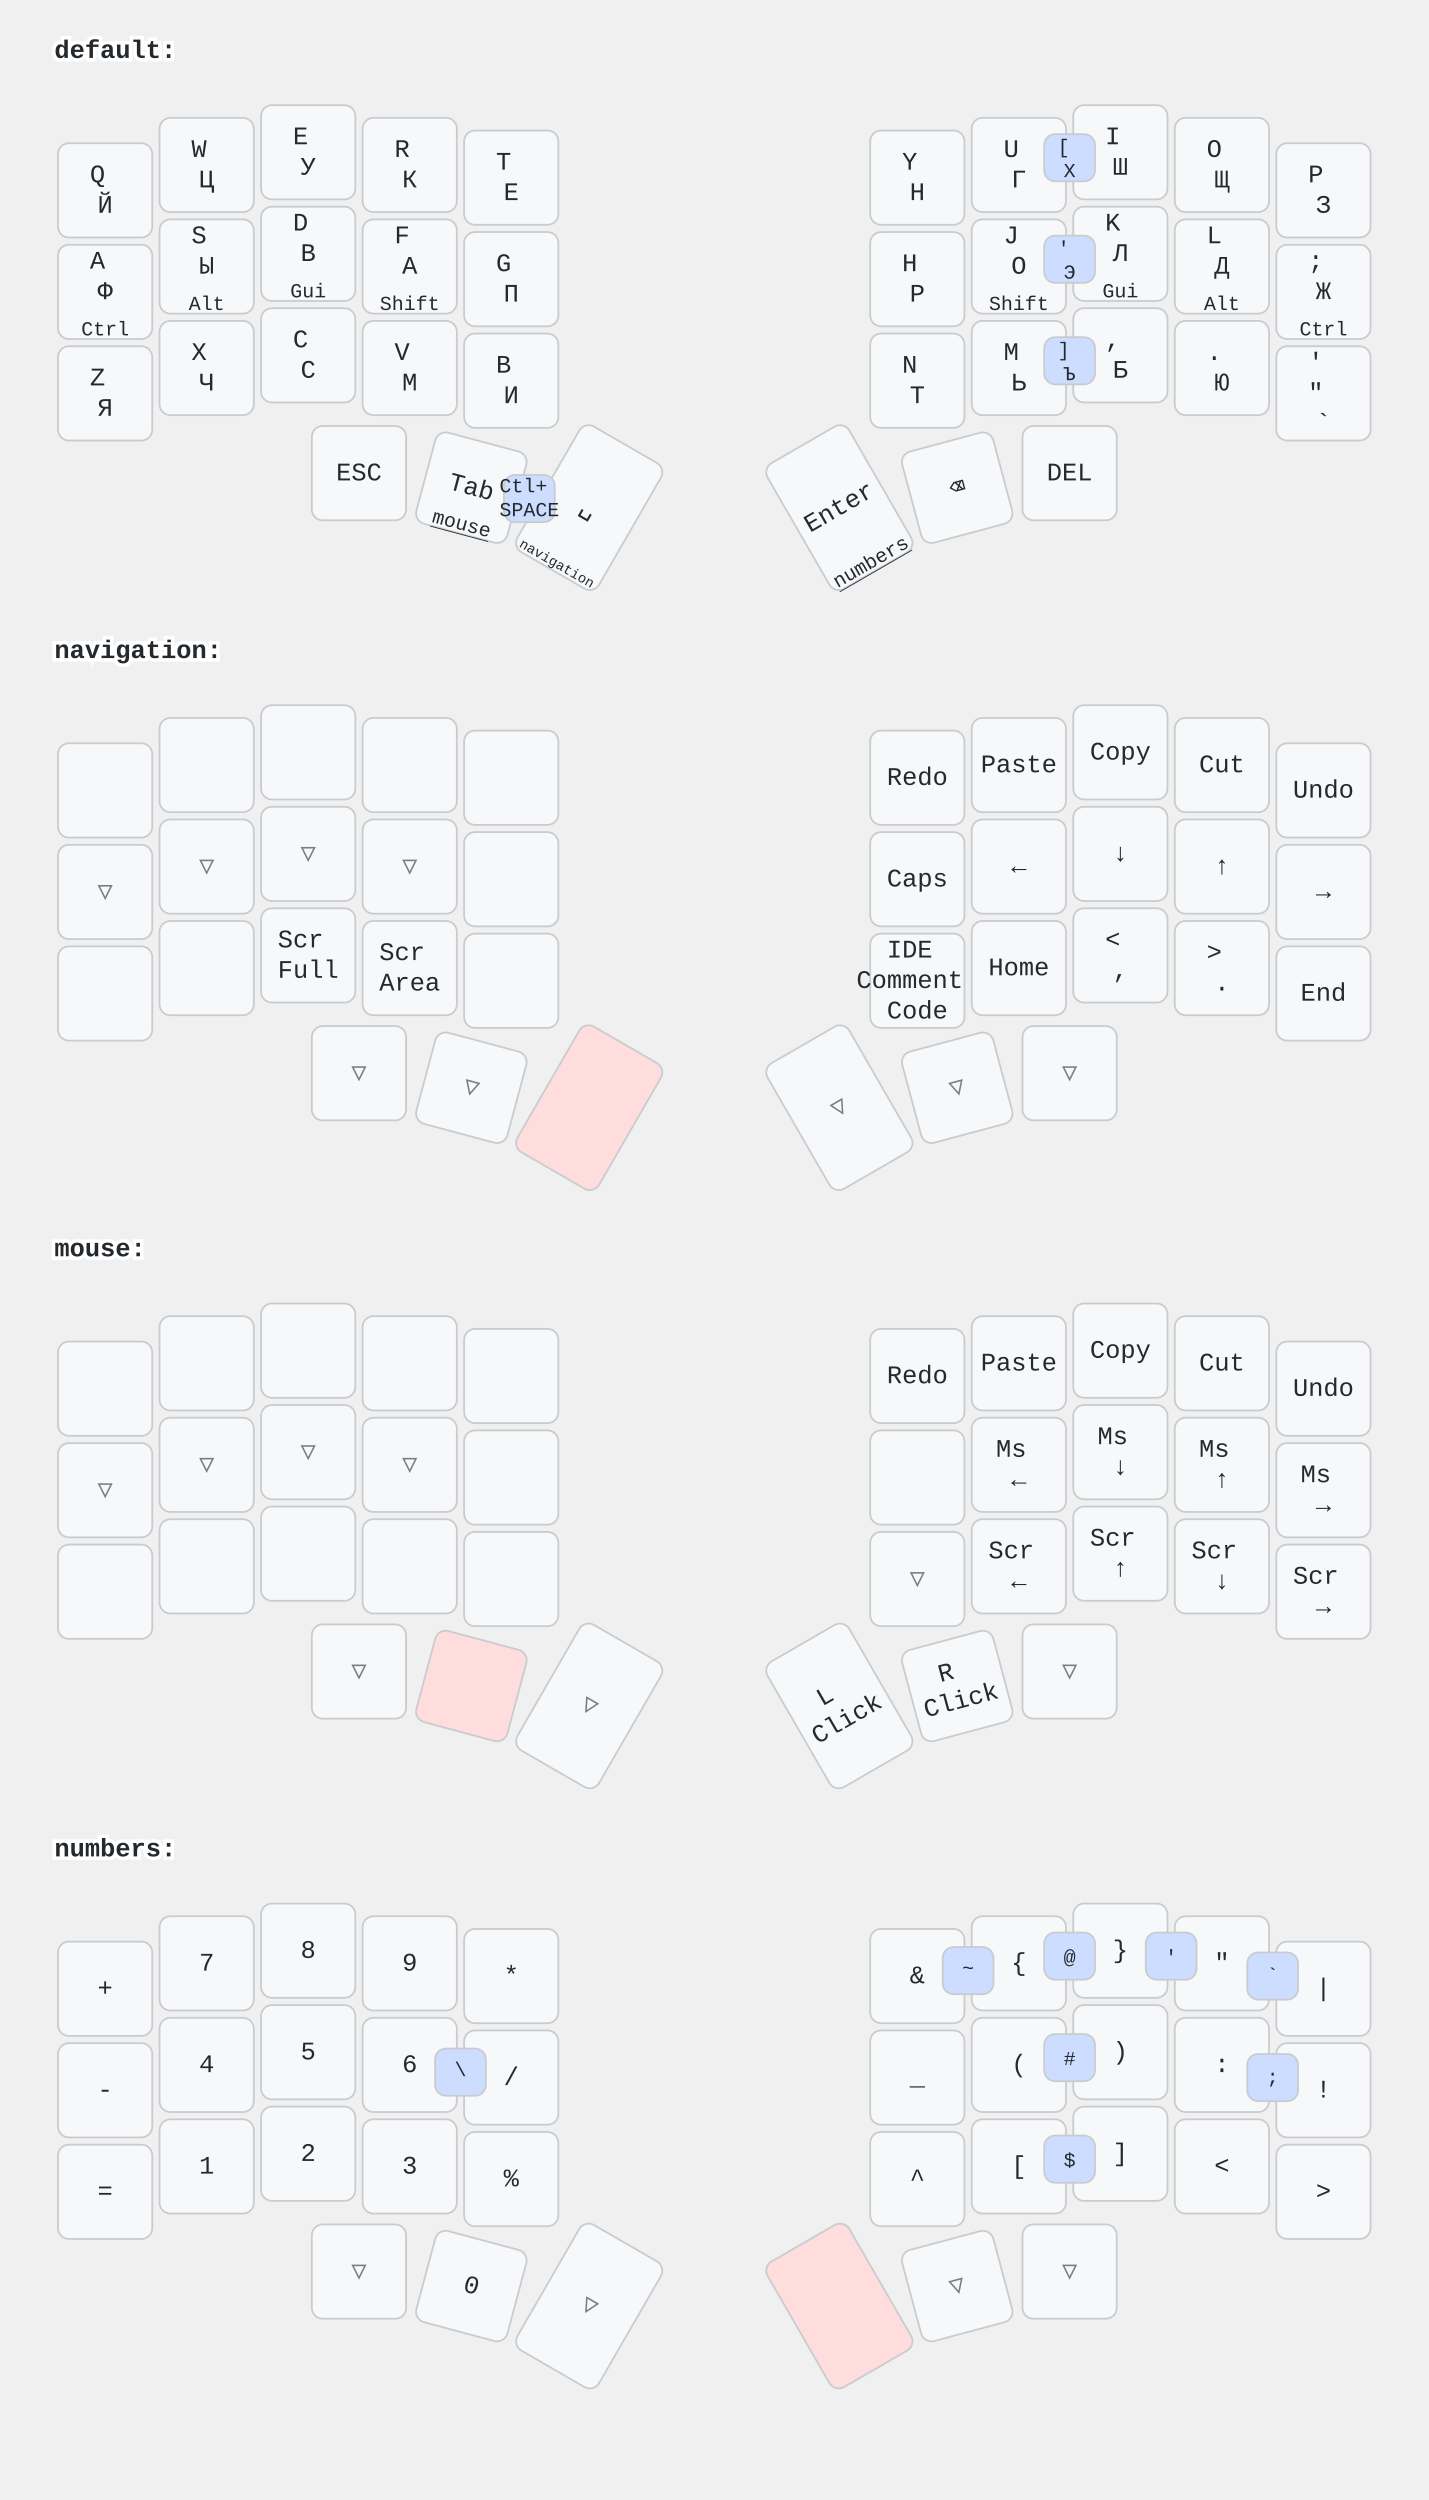
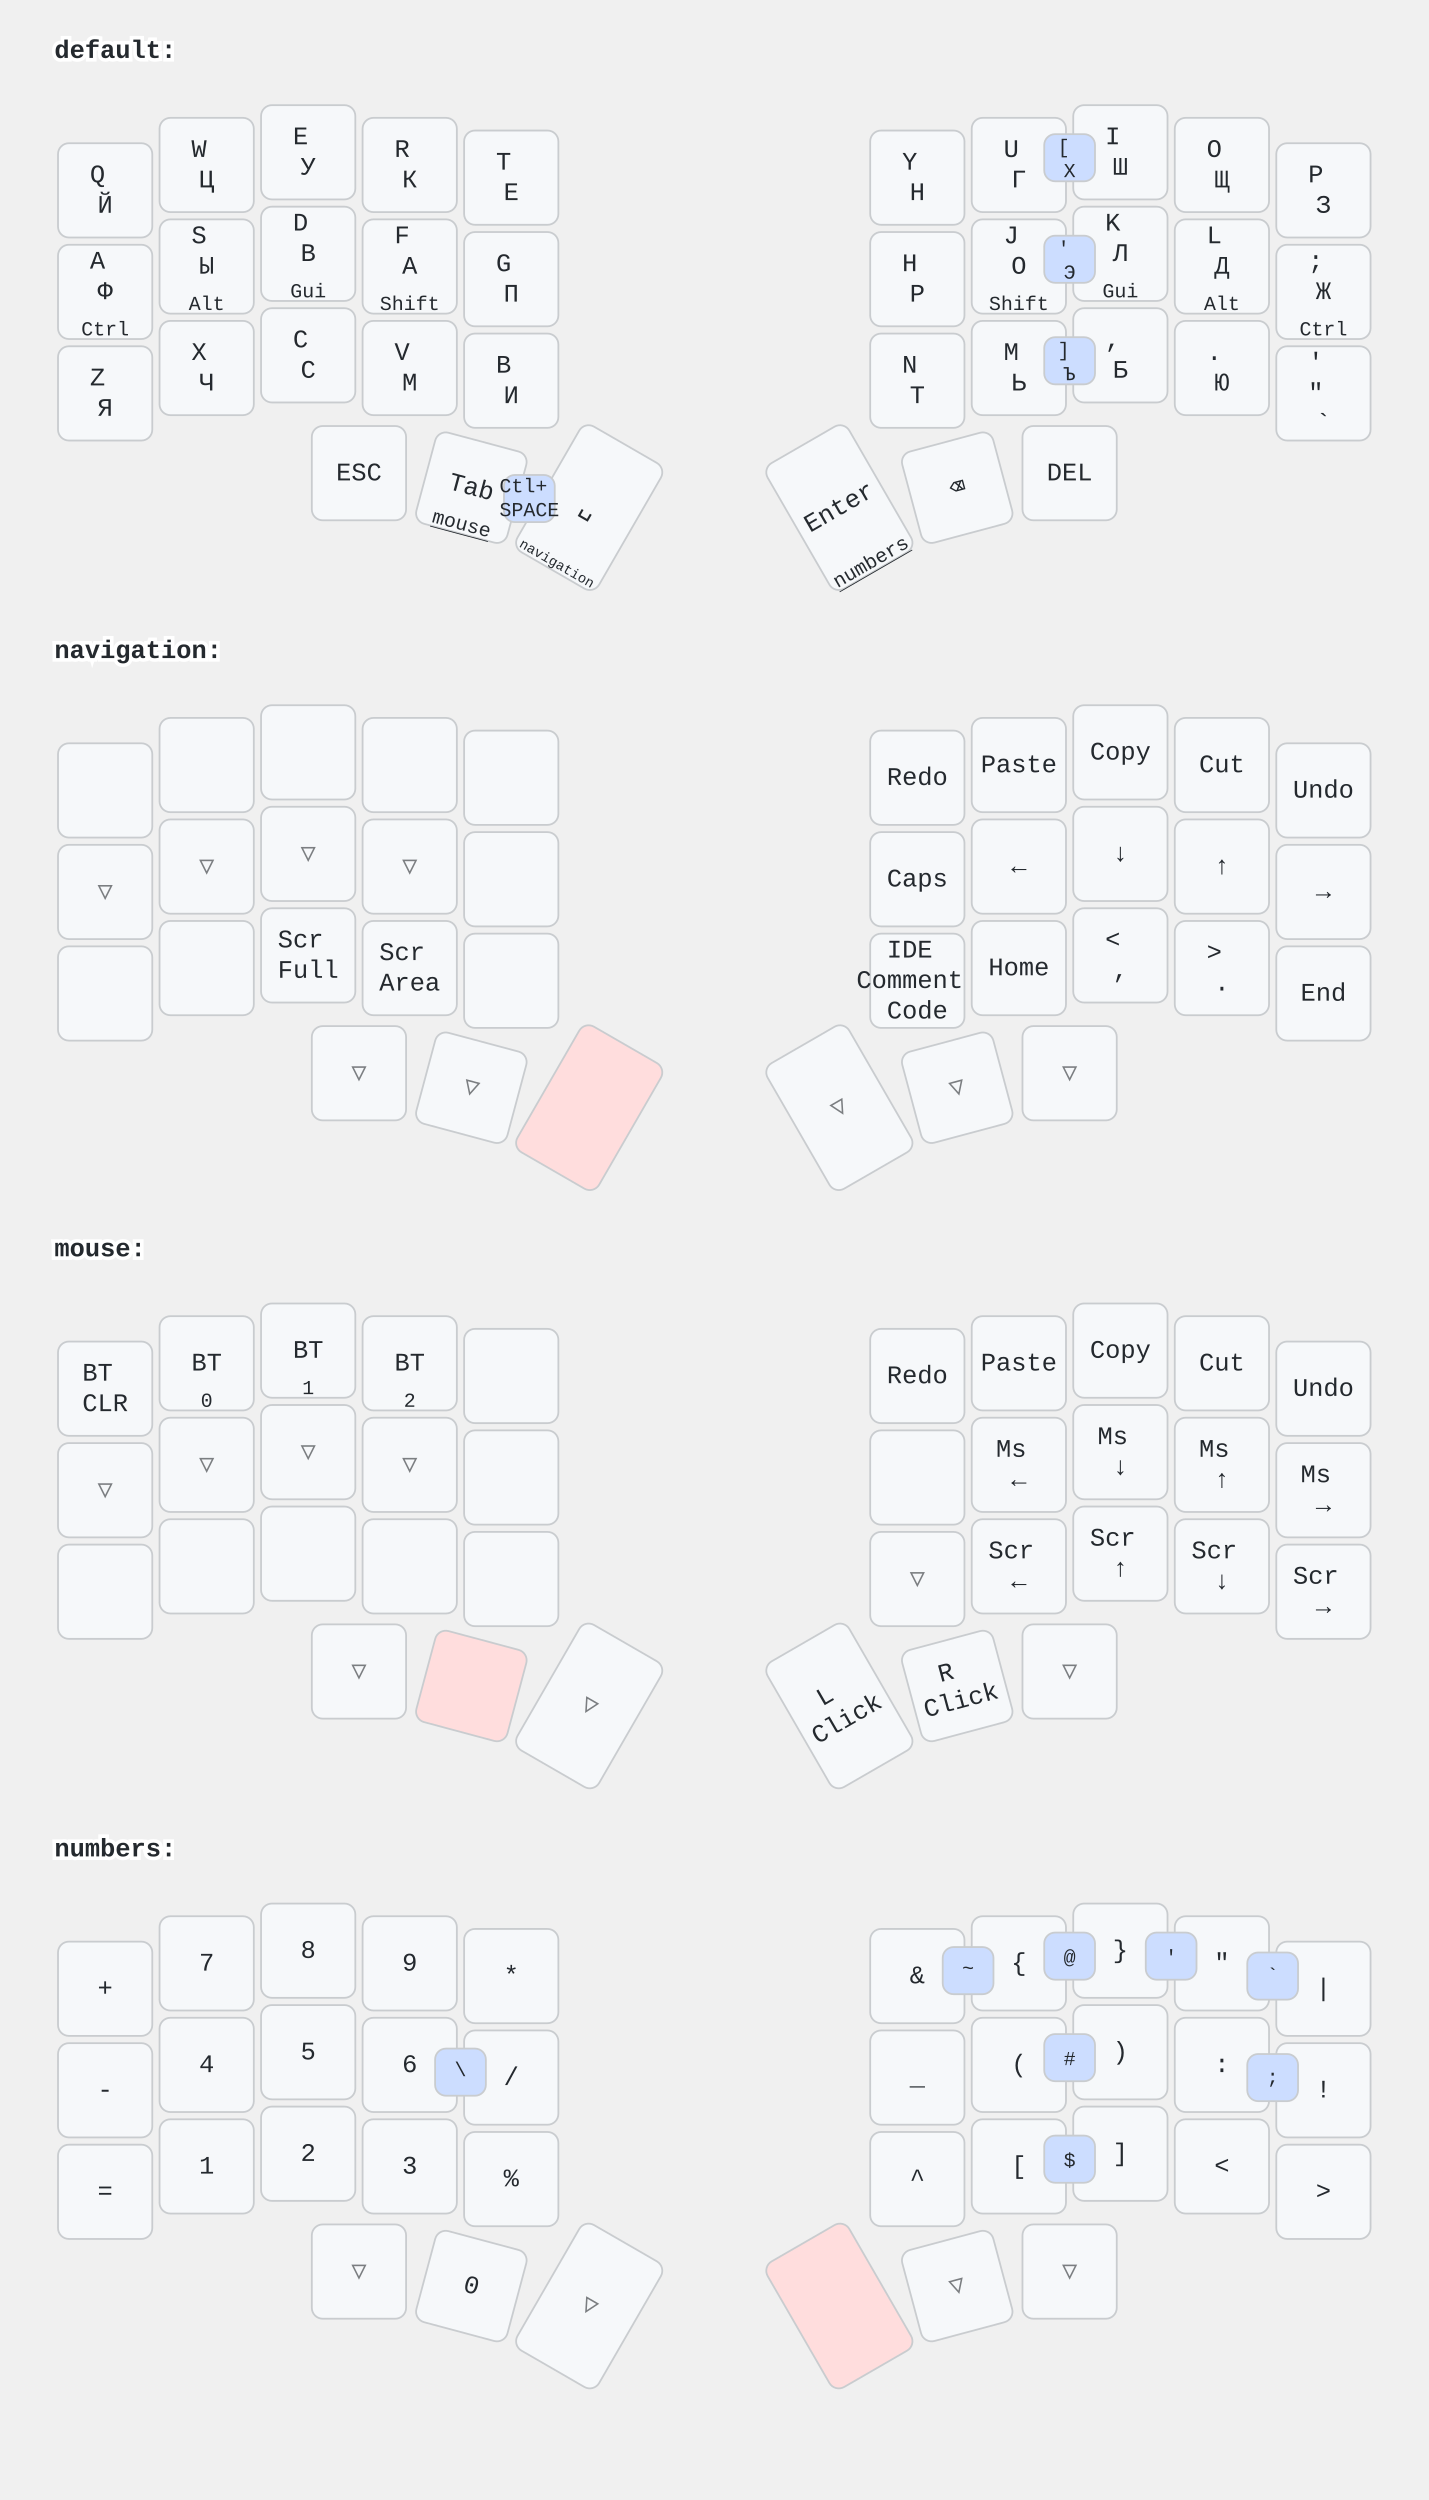
<svg xmlns="http://www.w3.org/2000/svg" width="788" height="1379" viewBox="0 0 788 1379" class="keymap">
  <style>/* inherit to force styles through use tags */
svg path {
    fill: inherit;
}

/* font and background color specifications */
svg.keymap {
    font-family: SFMono-Regular,Consolas,Liberation Mono,Menlo,monospace;
    font-size: 14px;
    font-kerning: normal;
    text-rendering: optimizeLegibility;
    fill: #24292e;
}

/* default key styling */
rect.key {
    fill: #f6f8fa;
}

rect.key, rect.combo {
    stroke: #c9cccf;
    stroke-width: 1;
}

/* default key side styling, only used is draw_key_sides is set */
rect.side {
    filter: brightness(90%);
}

/* color accent for combo boxes */
rect.combo, rect.combo-separate {
    fill: #cdf;
}

/* color accent for held keys */
rect.held, rect.combo.held {
    fill: #fdd;
}

/* color accent for ghost (optional) keys */
rect.ghost, rect.combo.ghost {
    stroke-dasharray: 4, 4;
    stroke-width: 2;
}

text {
    text-anchor: middle;
    dominant-baseline: middle;
}

/* styling for layer labels */
text.label {
    font-weight: bold;
    text-anchor: start;
    stroke: white;
    stroke-width: 4;
    paint-order: stroke;
}

/* styling for optional footer */
text.footer {
    text-anchor: end;
    dominant-baseline: auto;
    stroke: white;
    stroke-width: 4;
    paint-order: stroke;
}

/* styling for combo tap, and key non-tap label text */
text.combo, text.hold, text.shifted, text.left, text.right {
    font-size: 11px;
}

text.hold {
    text-anchor: middle;
    dominant-baseline: auto;
}

text.shifted {
    text-anchor: middle;
    dominant-baseline: hanging;
}

text.left {
    text-anchor: start;
}

text.right {
    text-anchor: end;
}

text.layer-activator {
    text-decoration: underline;
}

/* styling for hold/shifted label text in combo box */
text.combo.hold, text.combo.shifted, text.combo.left, text.combo.right {
    font-size: 8px;
}

/* lighter symbol for transparent keys */
text.trans {
    fill: #7b7e81;
}

/* styling for combo dendrons */
path.combo {
    stroke-width: 1;
    stroke: gray;
    fill: none;
}

/* Start Tabler Icons Cleanup */
/* cannot use height/width with glyphs */
.icon-tabler &gt; path {
    fill: inherit;
    stroke: inherit;
    stroke-width: 2;
}
/* hide tabler's default box */
.icon-tabler &gt; path[stroke="none"][fill="none"] {
    visibility: hidden;
}
/* End Tabler Icons Cleanup */

@media (prefers-color-scheme: dark) {
svg.keymap { fill: #d1d6db; }
rect.key { fill: #3f4750; }
rect.key, rect.combo { stroke: #60666c; }
rect.combo, rect.combo-separate { fill: #1f3d7a; }
rect.held, rect.combo.held { fill: #854747; }
text.label, text.footer { stroke: black; }
text.trans { fill: #7e8184; }
path.combo { stroke: #7f7f7f; }

}</style>
  <g transform="translate(30, 0)" class="layer-default">
    <text x="0" y="28" class="label" id="default">default:</text>
    <g transform="translate(0, 56)">
      <g transform="translate(28, 49)" class="key keypos-0">
        <rect rx="6" ry="6" x="-26" y="-26" width="52" height="52" class="key" />
        <text x="0" y="0" class="key tap">
          <tspan x="0" dy="-0.6em">Q</tspan>
          <tspan x="0" dy="1.2em">Й</tspan>
        </text>
      </g>
      <g transform="translate(84, 35)" class="key keypos-1">
        <rect rx="6" ry="6" x="-26" y="-26" width="52" height="52" class="key" />
        <text x="0" y="0" class="key tap">
          <tspan x="0" dy="-0.6em">W</tspan>
          <tspan x="0" dy="1.2em">Ц</tspan>
        </text>
      </g>
      <g transform="translate(140, 28)" class="key keypos-2">
        <rect rx="6" ry="6" x="-26" y="-26" width="52" height="52" class="key" />
        <text x="0" y="0" class="key tap">
          <tspan x="0" dy="-0.6em">E</tspan>
          <tspan x="0" dy="1.2em">У</tspan>
        </text>
      </g>
      <g transform="translate(196, 35)" class="key keypos-3">
        <rect rx="6" ry="6" x="-26" y="-26" width="52" height="52" class="key" />
        <text x="0" y="0" class="key tap">
          <tspan x="0" dy="-0.6em">R</tspan>
          <tspan x="0" dy="1.2em">К</tspan>
        </text>
      </g>
      <g transform="translate(252, 42)" class="key keypos-4">
        <rect rx="6" ry="6" x="-26" y="-26" width="52" height="52" class="key" />
        <text x="0" y="0" class="key tap">
          <tspan x="0" dy="-0.6em">T</tspan>
          <tspan x="0" dy="1.2em">Е</tspan>
        </text>
      </g>
      <g transform="translate(476, 42)" class="key keypos-5">
        <rect rx="6" ry="6" x="-26" y="-26" width="52" height="52" class="key" />
        <text x="0" y="0" class="key tap">
          <tspan x="0" dy="-0.6em">Y</tspan>
          <tspan x="0" dy="1.2em">Н</tspan>
        </text>
      </g>
      <g transform="translate(532, 35)" class="key keypos-6">
        <rect rx="6" ry="6" x="-26" y="-26" width="52" height="52" class="key" />
        <text x="0" y="0" class="key tap">
          <tspan x="0" dy="-0.6em">U</tspan>
          <tspan x="0" dy="1.2em">Г</tspan>
        </text>
      </g>
      <g transform="translate(588, 28)" class="key keypos-7">
        <rect rx="6" ry="6" x="-26" y="-26" width="52" height="52" class="key" />
        <text x="0" y="0" class="key tap">
          <tspan x="0" dy="-0.6em">I</tspan>
          <tspan x="0" dy="1.2em">Ш</tspan>
        </text>
      </g>
      <g transform="translate(644, 35)" class="key keypos-8">
        <rect rx="6" ry="6" x="-26" y="-26" width="52" height="52" class="key" />
        <text x="0" y="0" class="key tap">
          <tspan x="0" dy="-0.6em">O</tspan>
          <tspan x="0" dy="1.2em">Щ</tspan>
        </text>
      </g>
      <g transform="translate(700, 49)" class="key keypos-9">
        <rect rx="6" ry="6" x="-26" y="-26" width="52" height="52" class="key" />
        <text x="0" y="0" class="key tap">
          <tspan x="0" dy="-0.6em">P</tspan>
          <tspan x="0" dy="1.2em">З</tspan>
        </text>
      </g>
      <g transform="translate(28, 105)" class="key keypos-10">
        <rect rx="6" ry="6" x="-26" y="-26" width="52" height="52" class="key" />
        <text x="0" y="0" class="key tap">
          <tspan x="0" dy="-1.2em">A</tspan>
          <tspan x="0" dy="1.2em">Ф</tspan>
        </text>
        <text x="0" y="24" class="key hold">Ctrl</text>
      </g>
      <g transform="translate(84, 91)" class="key keypos-11">
        <rect rx="6" ry="6" x="-26" y="-26" width="52" height="52" class="key" />
        <text x="0" y="0" class="key tap">
          <tspan x="0" dy="-1.2em">S</tspan>
          <tspan x="0" dy="1.2em">Ы</tspan>
        </text>
        <text x="0" y="24" class="key hold">Alt</text>
      </g>
      <g transform="translate(140, 84)" class="key keypos-12">
        <rect rx="6" ry="6" x="-26" y="-26" width="52" height="52" class="key" />
        <text x="0" y="0" class="key tap">
          <tspan x="0" dy="-1.2em">D</tspan>
          <tspan x="0" dy="1.2em">В</tspan>
        </text>
        <text x="0" y="24" class="key hold">Gui</text>
      </g>
      <g transform="translate(196, 91)" class="key keypos-13">
        <rect rx="6" ry="6" x="-26" y="-26" width="52" height="52" class="key" />
        <text x="0" y="0" class="key tap">
          <tspan x="0" dy="-1.2em">F</tspan>
          <tspan x="0" dy="1.2em">А</tspan>
        </text>
        <text x="0" y="24" class="key hold">Shift</text>
      </g>
      <g transform="translate(252, 98)" class="key keypos-14">
        <rect rx="6" ry="6" x="-26" y="-26" width="52" height="52" class="key" />
        <text x="0" y="0" class="key tap">
          <tspan x="0" dy="-0.6em">G</tspan>
          <tspan x="0" dy="1.2em">П</tspan>
        </text>
      </g>
      <g transform="translate(476, 98)" class="key keypos-15">
        <rect rx="6" ry="6" x="-26" y="-26" width="52" height="52" class="key" />
        <text x="0" y="0" class="key tap">
          <tspan x="0" dy="-0.6em">H</tspan>
          <tspan x="0" dy="1.2em">Р</tspan>
        </text>
      </g>
      <g transform="translate(532, 91)" class="key keypos-16">
        <rect rx="6" ry="6" x="-26" y="-26" width="52" height="52" class="key" />
        <text x="0" y="0" class="key tap">
          <tspan x="0" dy="-1.2em">J</tspan>
          <tspan x="0" dy="1.2em">О</tspan>
        </text>
        <text x="0" y="24" class="key hold">Shift</text>
      </g>
      <g transform="translate(588, 84)" class="key keypos-17">
        <rect rx="6" ry="6" x="-26" y="-26" width="52" height="52" class="key" />
        <text x="0" y="0" class="key tap">
          <tspan x="0" dy="-1.2em">K</tspan>
          <tspan x="0" dy="1.2em">Л</tspan>
        </text>
        <text x="0" y="24" class="key hold">Gui</text>
      </g>
      <g transform="translate(644, 91)" class="key keypos-18">
        <rect rx="6" ry="6" x="-26" y="-26" width="52" height="52" class="key" />
        <text x="0" y="0" class="key tap">
          <tspan x="0" dy="-1.2em">L</tspan>
          <tspan x="0" dy="1.2em">Д</tspan>
        </text>
        <text x="0" y="24" class="key hold">Alt</text>
      </g>
      <g transform="translate(700, 105)" class="key keypos-19">
        <rect rx="6" ry="6" x="-26" y="-26" width="52" height="52" class="key" />
        <text x="0" y="0" class="key tap">
          <tspan x="0" dy="-1.2em">;</tspan>
          <tspan x="0" dy="1.2em">Ж</tspan>
        </text>
        <text x="0" y="24" class="key hold">Ctrl</text>
      </g>
      <g transform="translate(28, 161)" class="key keypos-20">
        <rect rx="6" ry="6" x="-26" y="-26" width="52" height="52" class="key" />
        <text x="0" y="0" class="key tap">
          <tspan x="0" dy="-0.6em">Z</tspan>
          <tspan x="0" dy="1.2em">Я</tspan>
        </text>
      </g>
      <g transform="translate(84, 147)" class="key keypos-21">
        <rect rx="6" ry="6" x="-26" y="-26" width="52" height="52" class="key" />
        <text x="0" y="0" class="key tap">
          <tspan x="0" dy="-0.6em">X</tspan>
          <tspan x="0" dy="1.2em">Ч</tspan>
        </text>
      </g>
      <g transform="translate(140, 140)" class="key keypos-22">
        <rect rx="6" ry="6" x="-26" y="-26" width="52" height="52" class="key" />
        <text x="0" y="0" class="key tap">
          <tspan x="0" dy="-0.6em">C</tspan>
          <tspan x="0" dy="1.2em">С</tspan>
        </text>
      </g>
      <g transform="translate(196, 147)" class="key keypos-23">
        <rect rx="6" ry="6" x="-26" y="-26" width="52" height="52" class="key" />
        <text x="0" y="0" class="key tap">
          <tspan x="0" dy="-0.6em">V</tspan>
          <tspan x="0" dy="1.2em">М</tspan>
        </text>
      </g>
      <g transform="translate(252, 154)" class="key keypos-24">
        <rect rx="6" ry="6" x="-26" y="-26" width="52" height="52" class="key" />
        <text x="0" y="0" class="key tap">
          <tspan x="0" dy="-0.6em">B</tspan>
          <tspan x="0" dy="1.2em">И</tspan>
        </text>
      </g>
      <g transform="translate(476, 154)" class="key keypos-25">
        <rect rx="6" ry="6" x="-26" y="-26" width="52" height="52" class="key" />
        <text x="0" y="0" class="key tap">
          <tspan x="0" dy="-0.6em">N</tspan>
          <tspan x="0" dy="1.2em">Т</tspan>
        </text>
      </g>
      <g transform="translate(532, 147)" class="key keypos-26">
        <rect rx="6" ry="6" x="-26" y="-26" width="52" height="52" class="key" />
        <text x="0" y="0" class="key tap">
          <tspan x="0" dy="-0.6em">M</tspan>
          <tspan x="0" dy="1.2em">Ь</tspan>
        </text>
      </g>
      <g transform="translate(588, 140)" class="key keypos-27">
        <rect rx="6" ry="6" x="-26" y="-26" width="52" height="52" class="key" />
        <text x="0" y="0" class="key tap">
          <tspan x="0" dy="-0.6em">,</tspan>
          <tspan x="0" dy="1.2em">Б</tspan>
        </text>
      </g>
      <g transform="translate(644, 147)" class="key keypos-28">
        <rect rx="6" ry="6" x="-26" y="-26" width="52" height="52" class="key" />
        <text x="0" y="0" class="key tap">
          <tspan x="0" dy="-0.6em">.</tspan>
          <tspan x="0" dy="1.2em">Ю</tspan>
        </text>
      </g>
      <g transform="translate(700, 161)" class="key keypos-29">
        <rect rx="6" ry="6" x="-26" y="-26" width="52" height="52" class="key" />
        <text x="0" y="0" class="key tap">
          <tspan x="0" dy="-1.2em">'</tspan>
          <tspan x="0" dy="1.2em">"</tspan>
          <tspan x="0" dy="1.2em">`</tspan>
        </text>
      </g>
      <g transform="translate(168, 205)" class="key keypos-30">
        <rect rx="6" ry="6" x="-26" y="-26" width="52" height="52" class="key" />
        <text x="0" y="0" class="key tap">ESC</text>
      </g>
      <g transform="translate(230, 213) rotate(15.0)" class="key keypos-31">
        <rect rx="6" ry="6" x="-26" y="-26" width="52" height="52" class="key" />
        <text x="0" y="0" class="key tap">Tab</text>
        <a href="#mouse">
          <text x="0" y="24" class="key hold layer-activator">mouse</text>
        </a>
      </g>
      <g transform="translate(295, 224) rotate(30.0)" class="key keypos-32">
        <rect rx="6" ry="6" x="-26" y="-40" width="52" height="80" class="key" />
        <text x="0" y="0" class="key tap">␣</text>
        <a href="#navigation">
          <text x="0" y="38" class="key hold layer-activator">
            <tspan style="font-size: 70%">navigation</tspan>
          </text>
        </a>
      </g>
      <g transform="translate(433, 224) rotate(-30.0)" class="key keypos-33">
        <rect rx="6" ry="6" x="-26" y="-40" width="52" height="80" class="key" />
        <text x="0" y="0" class="key tap">Enter</text>
        <a href="#numbers">
          <text x="0" y="38" class="key hold layer-activator">numbers</text>
        </a>
      </g>
      <g transform="translate(498, 213) rotate(-15.0)" class="key keypos-34">
        <rect rx="6" ry="6" x="-26" y="-26" width="52" height="52" class="key" />
        <text x="0" y="0" class="key tap">⌫</text>
      </g>
      <g transform="translate(560, 205)" class="key keypos-35">
        <rect rx="6" ry="6" x="-26" y="-26" width="52" height="52" class="key" />
        <text x="0" y="0" class="key tap">DEL</text>
      </g>
      <g class="combo combopos-0">
        <rect rx="6" ry="6" x="546" y="18" width="28" height="26" class="combo" />
        <text x="560" y="32" class="combo tap">
          <tspan x="560" dy="-0.6em">[</tspan>
          <tspan x="560" dy="1.2em">Х</tspan>
        </text>
      </g>
      <g class="combo combopos-1">
        <rect rx="6" ry="6" x="546" y="74" width="28" height="26" class="combo" />
        <text x="560" y="88" class="combo tap">
          <tspan x="560" dy="-0.6em">'</tspan>
          <tspan x="560" dy="1.2em">Э</tspan>
        </text>
      </g>
      <g class="combo combopos-2">
        <rect rx="6" ry="6" x="546" y="130" width="28" height="26" class="combo" />
        <text x="560" y="144" class="combo tap">
          <tspan x="560" dy="-0.6em">]</tspan>
          <tspan x="560" dy="1.2em">Ъ</tspan>
        </text>
      </g>
      <g class="combo combopos-3">
        <rect rx="6" ry="6" x="248" y="206" width="28" height="26" class="combo" />
        <text x="262" y="219" class="combo tap">
          <tspan x="262" dy="-0.6em">Ctl+</tspan>
          <tspan x="262" dy="1.2em">SPACE</tspan>
        </text>
      </g>
    </g>
  </g>
  <g transform="translate(30, 331)" class="layer-navigation">
    <text x="0" y="28" class="label" id="navigation">navigation:</text>
    <g transform="translate(0, 56)">
      <g transform="translate(28, 49)" class="key keypos-0">
        <rect rx="6" ry="6" x="-26" y="-26" width="52" height="52" class="key" />
      </g>
      <g transform="translate(84, 35)" class="key keypos-1">
        <rect rx="6" ry="6" x="-26" y="-26" width="52" height="52" class="key" />
      </g>
      <g transform="translate(140, 28)" class="key keypos-2">
        <rect rx="6" ry="6" x="-26" y="-26" width="52" height="52" class="key" />
      </g>
      <g transform="translate(196, 35)" class="key keypos-3">
        <rect rx="6" ry="6" x="-26" y="-26" width="52" height="52" class="key" />
      </g>
      <g transform="translate(252, 42)" class="key keypos-4">
        <rect rx="6" ry="6" x="-26" y="-26" width="52" height="52" class="key" />
      </g>
      <g transform="translate(476, 42)" class="key keypos-5">
        <rect rx="6" ry="6" x="-26" y="-26" width="52" height="52" class="key" />
        <text x="0" y="0" class="key tap">Redo</text>
      </g>
      <g transform="translate(532, 35)" class="key keypos-6">
        <rect rx="6" ry="6" x="-26" y="-26" width="52" height="52" class="key" />
        <text x="0" y="0" class="key tap">Paste</text>
      </g>
      <g transform="translate(588, 28)" class="key keypos-7">
        <rect rx="6" ry="6" x="-26" y="-26" width="52" height="52" class="key" />
        <text x="0" y="0" class="key tap">Copy</text>
      </g>
      <g transform="translate(644, 35)" class="key keypos-8">
        <rect rx="6" ry="6" x="-26" y="-26" width="52" height="52" class="key" />
        <text x="0" y="0" class="key tap">Cut</text>
      </g>
      <g transform="translate(700, 49)" class="key keypos-9">
        <rect rx="6" ry="6" x="-26" y="-26" width="52" height="52" class="key" />
        <text x="0" y="0" class="key tap">Undo</text>
      </g>
      <g transform="translate(28, 105)" class="key trans keypos-10">
        <rect rx="6" ry="6" x="-26" y="-26" width="52" height="52" class="key trans" />
        <text x="0" y="0" class="key trans tap">▽</text>
      </g>
      <g transform="translate(84, 91)" class="key trans keypos-11">
        <rect rx="6" ry="6" x="-26" y="-26" width="52" height="52" class="key trans" />
        <text x="0" y="0" class="key trans tap">▽</text>
      </g>
      <g transform="translate(140, 84)" class="key trans keypos-12">
        <rect rx="6" ry="6" x="-26" y="-26" width="52" height="52" class="key trans" />
        <text x="0" y="0" class="key trans tap">▽</text>
      </g>
      <g transform="translate(196, 91)" class="key trans keypos-13">
        <rect rx="6" ry="6" x="-26" y="-26" width="52" height="52" class="key trans" />
        <text x="0" y="0" class="key trans tap">▽</text>
      </g>
      <g transform="translate(252, 98)" class="key keypos-14">
        <rect rx="6" ry="6" x="-26" y="-26" width="52" height="52" class="key" />
      </g>
      <g transform="translate(476, 98)" class="key keypos-15">
        <rect rx="6" ry="6" x="-26" y="-26" width="52" height="52" class="key" />
        <text x="0" y="0" class="key tap">Caps</text>
      </g>
      <g transform="translate(532, 91)" class="key keypos-16">
        <rect rx="6" ry="6" x="-26" y="-26" width="52" height="52" class="key" />
        <text x="0" y="0" class="key tap">←</text>
      </g>
      <g transform="translate(588, 84)" class="key keypos-17">
        <rect rx="6" ry="6" x="-26" y="-26" width="52" height="52" class="key" />
        <text x="0" y="0" class="key tap">↓</text>
      </g>
      <g transform="translate(644, 91)" class="key keypos-18">
        <rect rx="6" ry="6" x="-26" y="-26" width="52" height="52" class="key" />
        <text x="0" y="0" class="key tap">↑</text>
      </g>
      <g transform="translate(700, 105)" class="key keypos-19">
        <rect rx="6" ry="6" x="-26" y="-26" width="52" height="52" class="key" />
        <text x="0" y="0" class="key tap">→</text>
      </g>
      <g transform="translate(28, 161)" class="key keypos-20">
        <rect rx="6" ry="6" x="-26" y="-26" width="52" height="52" class="key" />
      </g>
      <g transform="translate(84, 147)" class="key keypos-21">
        <rect rx="6" ry="6" x="-26" y="-26" width="52" height="52" class="key" />
      </g>
      <g transform="translate(140, 140)" class="key keypos-22">
        <rect rx="6" ry="6" x="-26" y="-26" width="52" height="52" class="key" />
        <text x="0" y="0" class="key tap">
          <tspan x="0" dy="-0.6em">Scr</tspan>
          <tspan x="0" dy="1.2em">Full</tspan>
        </text>
      </g>
      <g transform="translate(196, 147)" class="key keypos-23">
        <rect rx="6" ry="6" x="-26" y="-26" width="52" height="52" class="key" />
        <text x="0" y="0" class="key tap">
          <tspan x="0" dy="-0.6em">Scr</tspan>
          <tspan x="0" dy="1.2em">Area</tspan>
        </text>
      </g>
      <g transform="translate(252, 154)" class="key keypos-24">
        <rect rx="6" ry="6" x="-26" y="-26" width="52" height="52" class="key" />
      </g>
      <g transform="translate(476, 154)" class="key keypos-25">
        <rect rx="6" ry="6" x="-26" y="-26" width="52" height="52" class="key" />
        <text x="0" y="0" class="key tap">
          <tspan x="0" dy="-1.2em">IDE</tspan>
          <tspan x="0" dy="1.2em">Comment</tspan>
          <tspan x="0" dy="1.2em">Code</tspan>
        </text>
      </g>
      <g transform="translate(532, 147)" class="key keypos-26">
        <rect rx="6" ry="6" x="-26" y="-26" width="52" height="52" class="key" />
        <text x="0" y="0" class="key tap">Home</text>
      </g>
      <g transform="translate(588, 140)" class="key keypos-27">
        <rect rx="6" ry="6" x="-26" y="-26" width="52" height="52" class="key" />
        <text x="0" y="0" class="key tap">
          <tspan x="0" dy="-0.6em">&lt;</tspan>
          <tspan x="0" dy="1.2em">,</tspan>
        </text>
      </g>
      <g transform="translate(644, 147)" class="key keypos-28">
        <rect rx="6" ry="6" x="-26" y="-26" width="52" height="52" class="key" />
        <text x="0" y="0" class="key tap">
          <tspan x="0" dy="-0.6em">&gt;</tspan>
          <tspan x="0" dy="1.2em">.</tspan>
        </text>
      </g>
      <g transform="translate(700, 161)" class="key keypos-29">
        <rect rx="6" ry="6" x="-26" y="-26" width="52" height="52" class="key" />
        <text x="0" y="0" class="key tap">End</text>
      </g>
      <g transform="translate(168, 205)" class="key trans keypos-30">
        <rect rx="6" ry="6" x="-26" y="-26" width="52" height="52" class="key trans" />
        <text x="0" y="0" class="key trans tap">▽</text>
      </g>
      <g transform="translate(230, 213) rotate(15.0)" class="key trans keypos-31">
        <rect rx="6" ry="6" x="-26" y="-26" width="52" height="52" class="key trans" />
        <text x="0" y="0" class="key trans tap">▽</text>
      </g>
      <g transform="translate(295, 224) rotate(30.0)" class="key held keypos-32">
        <rect rx="6" ry="6" x="-26" y="-40" width="52" height="80" class="key held" />
      </g>
      <g transform="translate(433, 224) rotate(-30.0)" class="key trans keypos-33">
        <rect rx="6" ry="6" x="-26" y="-40" width="52" height="80" class="key trans" />
        <text x="0" y="0" class="key trans tap">▽</text>
      </g>
      <g transform="translate(498, 213) rotate(-15.0)" class="key trans keypos-34">
        <rect rx="6" ry="6" x="-26" y="-26" width="52" height="52" class="key trans" />
        <text x="0" y="0" class="key trans tap">▽</text>
      </g>
      <g transform="translate(560, 205)" class="key trans keypos-35">
        <rect rx="6" ry="6" x="-26" y="-26" width="52" height="52" class="key trans" />
        <text x="0" y="0" class="key trans tap">▽</text>
      </g>
    </g>
  </g>
  <g transform="translate(30, 661)" class="layer-mouse">
    <text x="0" y="28" class="label" id="mouse">mouse:</text>
    <g transform="translate(0, 56)">
      <g transform="translate(28, 49)" class="key keypos-0">
        <rect rx="6" ry="6" x="-26" y="-26" width="52" height="52" class="key" />
+         <text x="0" y="0" class="key tap">
+           <tspan x="0" dy="-0.6em">BT</tspan>
+           <tspan x="0" dy="1.2em">CLR</tspan>
+         </text>
      </g>
      <g transform="translate(84, 35)" class="key keypos-1">
        <rect rx="6" ry="6" x="-26" y="-26" width="52" height="52" class="key" />
+         <text x="0" y="0" class="key tap">BT</text>
+         <text x="0" y="24" class="key hold">0</text>
      </g>
      <g transform="translate(140, 28)" class="key keypos-2">
        <rect rx="6" ry="6" x="-26" y="-26" width="52" height="52" class="key" />
+         <text x="0" y="0" class="key tap">BT</text>
+         <text x="0" y="24" class="key hold">1</text>
      </g>
      <g transform="translate(196, 35)" class="key keypos-3">
        <rect rx="6" ry="6" x="-26" y="-26" width="52" height="52" class="key" />
+         <text x="0" y="0" class="key tap">BT</text>
+         <text x="0" y="24" class="key hold">2</text>
      </g>
      <g transform="translate(252, 42)" class="key keypos-4">
        <rect rx="6" ry="6" x="-26" y="-26" width="52" height="52" class="key" />
      </g>
      <g transform="translate(476, 42)" class="key keypos-5">
        <rect rx="6" ry="6" x="-26" y="-26" width="52" height="52" class="key" />
        <text x="0" y="0" class="key tap">Redo</text>
      </g>
      <g transform="translate(532, 35)" class="key keypos-6">
        <rect rx="6" ry="6" x="-26" y="-26" width="52" height="52" class="key" />
        <text x="0" y="0" class="key tap">Paste</text>
      </g>
      <g transform="translate(588, 28)" class="key keypos-7">
        <rect rx="6" ry="6" x="-26" y="-26" width="52" height="52" class="key" />
        <text x="0" y="0" class="key tap">Copy</text>
      </g>
      <g transform="translate(644, 35)" class="key keypos-8">
        <rect rx="6" ry="6" x="-26" y="-26" width="52" height="52" class="key" />
        <text x="0" y="0" class="key tap">Cut</text>
      </g>
      <g transform="translate(700, 49)" class="key keypos-9">
        <rect rx="6" ry="6" x="-26" y="-26" width="52" height="52" class="key" />
        <text x="0" y="0" class="key tap">Undo</text>
      </g>
      <g transform="translate(28, 105)" class="key trans keypos-10">
        <rect rx="6" ry="6" x="-26" y="-26" width="52" height="52" class="key trans" />
        <text x="0" y="0" class="key trans tap">▽</text>
      </g>
      <g transform="translate(84, 91)" class="key trans keypos-11">
        <rect rx="6" ry="6" x="-26" y="-26" width="52" height="52" class="key trans" />
        <text x="0" y="0" class="key trans tap">▽</text>
      </g>
      <g transform="translate(140, 84)" class="key trans keypos-12">
        <rect rx="6" ry="6" x="-26" y="-26" width="52" height="52" class="key trans" />
        <text x="0" y="0" class="key trans tap">▽</text>
      </g>
      <g transform="translate(196, 91)" class="key trans keypos-13">
        <rect rx="6" ry="6" x="-26" y="-26" width="52" height="52" class="key trans" />
        <text x="0" y="0" class="key trans tap">▽</text>
      </g>
      <g transform="translate(252, 98)" class="key keypos-14">
        <rect rx="6" ry="6" x="-26" y="-26" width="52" height="52" class="key" />
      </g>
      <g transform="translate(476, 98)" class="key keypos-15">
        <rect rx="6" ry="6" x="-26" y="-26" width="52" height="52" class="key" />
      </g>
      <g transform="translate(532, 91)" class="key keypos-16">
        <rect rx="6" ry="6" x="-26" y="-26" width="52" height="52" class="key" />
        <text x="0" y="0" class="key tap">
          <tspan x="0" dy="-0.6em">Ms</tspan>
          <tspan x="0" dy="1.2em">←</tspan>
        </text>
      </g>
      <g transform="translate(588, 84)" class="key keypos-17">
        <rect rx="6" ry="6" x="-26" y="-26" width="52" height="52" class="key" />
        <text x="0" y="0" class="key tap">
          <tspan x="0" dy="-0.6em">Ms</tspan>
          <tspan x="0" dy="1.2em">↓</tspan>
        </text>
      </g>
      <g transform="translate(644, 91)" class="key keypos-18">
        <rect rx="6" ry="6" x="-26" y="-26" width="52" height="52" class="key" />
        <text x="0" y="0" class="key tap">
          <tspan x="0" dy="-0.6em">Ms</tspan>
          <tspan x="0" dy="1.2em">↑</tspan>
        </text>
      </g>
      <g transform="translate(700, 105)" class="key keypos-19">
        <rect rx="6" ry="6" x="-26" y="-26" width="52" height="52" class="key" />
        <text x="0" y="0" class="key tap">
          <tspan x="0" dy="-0.6em">Ms</tspan>
          <tspan x="0" dy="1.2em">→</tspan>
        </text>
      </g>
      <g transform="translate(28, 161)" class="key keypos-20">
        <rect rx="6" ry="6" x="-26" y="-26" width="52" height="52" class="key" />
      </g>
      <g transform="translate(84, 147)" class="key keypos-21">
        <rect rx="6" ry="6" x="-26" y="-26" width="52" height="52" class="key" />
      </g>
      <g transform="translate(140, 140)" class="key keypos-22">
        <rect rx="6" ry="6" x="-26" y="-26" width="52" height="52" class="key" />
      </g>
      <g transform="translate(196, 147)" class="key keypos-23">
        <rect rx="6" ry="6" x="-26" y="-26" width="52" height="52" class="key" />
      </g>
      <g transform="translate(252, 154)" class="key keypos-24">
        <rect rx="6" ry="6" x="-26" y="-26" width="52" height="52" class="key" />
      </g>
      <g transform="translate(476, 154)" class="key trans keypos-25">
        <rect rx="6" ry="6" x="-26" y="-26" width="52" height="52" class="key trans" />
        <text x="0" y="0" class="key trans tap">▽</text>
      </g>
      <g transform="translate(532, 147)" class="key keypos-26">
        <rect rx="6" ry="6" x="-26" y="-26" width="52" height="52" class="key" />
        <text x="0" y="0" class="key tap">
          <tspan x="0" dy="-0.6em">Scr</tspan>
          <tspan x="0" dy="1.2em">←</tspan>
        </text>
      </g>
      <g transform="translate(588, 140)" class="key keypos-27">
        <rect rx="6" ry="6" x="-26" y="-26" width="52" height="52" class="key" />
        <text x="0" y="0" class="key tap">
          <tspan x="0" dy="-0.6em">Scr</tspan>
          <tspan x="0" dy="1.2em">↑</tspan>
        </text>
      </g>
      <g transform="translate(644, 147)" class="key keypos-28">
        <rect rx="6" ry="6" x="-26" y="-26" width="52" height="52" class="key" />
        <text x="0" y="0" class="key tap">
          <tspan x="0" dy="-0.6em">Scr</tspan>
          <tspan x="0" dy="1.2em">↓</tspan>
        </text>
      </g>
      <g transform="translate(700, 161)" class="key keypos-29">
        <rect rx="6" ry="6" x="-26" y="-26" width="52" height="52" class="key" />
        <text x="0" y="0" class="key tap">
          <tspan x="0" dy="-0.6em">Scr</tspan>
          <tspan x="0" dy="1.2em">→</tspan>
        </text>
      </g>
      <g transform="translate(168, 205)" class="key trans keypos-30">
        <rect rx="6" ry="6" x="-26" y="-26" width="52" height="52" class="key trans" />
        <text x="0" y="0" class="key trans tap">▽</text>
      </g>
      <g transform="translate(230, 213) rotate(15.0)" class="key held keypos-31">
        <rect rx="6" ry="6" x="-26" y="-26" width="52" height="52" class="key held" />
      </g>
      <g transform="translate(295, 224) rotate(30.0)" class="key trans keypos-32">
        <rect rx="6" ry="6" x="-26" y="-40" width="52" height="80" class="key trans" />
        <text x="0" y="0" class="key trans tap">▽</text>
      </g>
      <g transform="translate(433, 224) rotate(-30.0)" class="key keypos-33">
        <rect rx="6" ry="6" x="-26" y="-40" width="52" height="80" class="key" />
        <text x="0" y="0" class="key tap">
          <tspan x="0" dy="-0.6em">L</tspan>
          <tspan x="0" dy="1.2em">Click</tspan>
        </text>
      </g>
      <g transform="translate(498, 213) rotate(-15.0)" class="key keypos-34">
        <rect rx="6" ry="6" x="-26" y="-26" width="52" height="52" class="key" />
        <text x="0" y="0" class="key tap">
          <tspan x="0" dy="-0.6em">R</tspan>
          <tspan x="0" dy="1.2em">Click</tspan>
        </text>
      </g>
      <g transform="translate(560, 205)" class="key trans keypos-35">
        <rect rx="6" ry="6" x="-26" y="-26" width="52" height="52" class="key trans" />
        <text x="0" y="0" class="key trans tap">▽</text>
      </g>
    </g>
  </g>
  <g transform="translate(30, 992)" class="layer-numbers">
    <text x="0" y="28" class="label" id="numbers">numbers:</text>
    <g transform="translate(0, 56)">
      <g transform="translate(28, 49)" class="key keypos-0">
        <rect rx="6" ry="6" x="-26" y="-26" width="52" height="52" class="key" />
        <text x="0" y="0" class="key tap">+</text>
      </g>
      <g transform="translate(84, 35)" class="key keypos-1">
        <rect rx="6" ry="6" x="-26" y="-26" width="52" height="52" class="key" />
        <text x="0" y="0" class="key tap">7</text>
      </g>
      <g transform="translate(140, 28)" class="key keypos-2">
        <rect rx="6" ry="6" x="-26" y="-26" width="52" height="52" class="key" />
        <text x="0" y="0" class="key tap">8</text>
      </g>
      <g transform="translate(196, 35)" class="key keypos-3">
        <rect rx="6" ry="6" x="-26" y="-26" width="52" height="52" class="key" />
        <text x="0" y="0" class="key tap">9</text>
      </g>
      <g transform="translate(252, 42)" class="key keypos-4">
        <rect rx="6" ry="6" x="-26" y="-26" width="52" height="52" class="key" />
        <text x="0" y="0" class="key tap">*</text>
      </g>
      <g transform="translate(476, 42)" class="key keypos-5">
        <rect rx="6" ry="6" x="-26" y="-26" width="52" height="52" class="key" />
        <text x="0" y="0" class="key tap">&amp;</text>
      </g>
      <g transform="translate(532, 35)" class="key keypos-6">
        <rect rx="6" ry="6" x="-26" y="-26" width="52" height="52" class="key" />
        <text x="0" y="0" class="key tap">{</text>
      </g>
      <g transform="translate(588, 28)" class="key keypos-7">
        <rect rx="6" ry="6" x="-26" y="-26" width="52" height="52" class="key" />
        <text x="0" y="0" class="key tap">}</text>
      </g>
      <g transform="translate(644, 35)" class="key keypos-8">
        <rect rx="6" ry="6" x="-26" y="-26" width="52" height="52" class="key" />
        <text x="0" y="0" class="key tap">"</text>
      </g>
      <g transform="translate(700, 49)" class="key keypos-9">
        <rect rx="6" ry="6" x="-26" y="-26" width="52" height="52" class="key" />
        <text x="0" y="0" class="key tap">|</text>
      </g>
      <g transform="translate(28, 105)" class="key keypos-10">
        <rect rx="6" ry="6" x="-26" y="-26" width="52" height="52" class="key" />
        <text x="0" y="0" class="key tap">-</text>
      </g>
      <g transform="translate(84, 91)" class="key keypos-11">
        <rect rx="6" ry="6" x="-26" y="-26" width="52" height="52" class="key" />
        <text x="0" y="0" class="key tap">4</text>
      </g>
      <g transform="translate(140, 84)" class="key keypos-12">
        <rect rx="6" ry="6" x="-26" y="-26" width="52" height="52" class="key" />
        <text x="0" y="0" class="key tap">5</text>
      </g>
      <g transform="translate(196, 91)" class="key keypos-13">
        <rect rx="6" ry="6" x="-26" y="-26" width="52" height="52" class="key" />
        <text x="0" y="0" class="key tap">6</text>
      </g>
      <g transform="translate(252, 98)" class="key keypos-14">
        <rect rx="6" ry="6" x="-26" y="-26" width="52" height="52" class="key" />
        <text x="0" y="0" class="key tap">/</text>
      </g>
      <g transform="translate(476, 98)" class="key keypos-15">
        <rect rx="6" ry="6" x="-26" y="-26" width="52" height="52" class="key" />
        <text x="0" y="0" class="key tap">_</text>
      </g>
      <g transform="translate(532, 91)" class="key keypos-16">
        <rect rx="6" ry="6" x="-26" y="-26" width="52" height="52" class="key" />
        <text x="0" y="0" class="key tap">(</text>
      </g>
      <g transform="translate(588, 84)" class="key keypos-17">
        <rect rx="6" ry="6" x="-26" y="-26" width="52" height="52" class="key" />
        <text x="0" y="0" class="key tap">)</text>
      </g>
      <g transform="translate(644, 91)" class="key keypos-18">
        <rect rx="6" ry="6" x="-26" y="-26" width="52" height="52" class="key" />
        <text x="0" y="0" class="key tap">:</text>
      </g>
      <g transform="translate(700, 105)" class="key keypos-19">
        <rect rx="6" ry="6" x="-26" y="-26" width="52" height="52" class="key" />
        <text x="0" y="0" class="key tap">!</text>
      </g>
      <g transform="translate(28, 161)" class="key keypos-20">
        <rect rx="6" ry="6" x="-26" y="-26" width="52" height="52" class="key" />
        <text x="0" y="0" class="key tap">=</text>
      </g>
      <g transform="translate(84, 147)" class="key keypos-21">
        <rect rx="6" ry="6" x="-26" y="-26" width="52" height="52" class="key" />
        <text x="0" y="0" class="key tap">1</text>
      </g>
      <g transform="translate(140, 140)" class="key keypos-22">
        <rect rx="6" ry="6" x="-26" y="-26" width="52" height="52" class="key" />
        <text x="0" y="0" class="key tap">2</text>
      </g>
      <g transform="translate(196, 147)" class="key keypos-23">
        <rect rx="6" ry="6" x="-26" y="-26" width="52" height="52" class="key" />
        <text x="0" y="0" class="key tap">3</text>
      </g>
      <g transform="translate(252, 154)" class="key keypos-24">
        <rect rx="6" ry="6" x="-26" y="-26" width="52" height="52" class="key" />
        <text x="0" y="0" class="key tap">%</text>
      </g>
      <g transform="translate(476, 154)" class="key keypos-25">
        <rect rx="6" ry="6" x="-26" y="-26" width="52" height="52" class="key" />
        <text x="0" y="0" class="key tap">^</text>
      </g>
      <g transform="translate(532, 147)" class="key keypos-26">
        <rect rx="6" ry="6" x="-26" y="-26" width="52" height="52" class="key" />
        <text x="0" y="0" class="key tap">[</text>
      </g>
      <g transform="translate(588, 140)" class="key keypos-27">
        <rect rx="6" ry="6" x="-26" y="-26" width="52" height="52" class="key" />
        <text x="0" y="0" class="key tap">]</text>
      </g>
      <g transform="translate(644, 147)" class="key keypos-28">
        <rect rx="6" ry="6" x="-26" y="-26" width="52" height="52" class="key" />
        <text x="0" y="0" class="key tap">&lt;</text>
      </g>
      <g transform="translate(700, 161)" class="key keypos-29">
        <rect rx="6" ry="6" x="-26" y="-26" width="52" height="52" class="key" />
        <text x="0" y="0" class="key tap">&gt;</text>
      </g>
      <g transform="translate(168, 205)" class="key trans keypos-30">
        <rect rx="6" ry="6" x="-26" y="-26" width="52" height="52" class="key trans" />
        <text x="0" y="0" class="key trans tap">▽</text>
      </g>
      <g transform="translate(230, 213) rotate(15.0)" class="key keypos-31">
        <rect rx="6" ry="6" x="-26" y="-26" width="52" height="52" class="key" />
        <text x="0" y="0" class="key tap">0</text>
      </g>
      <g transform="translate(295, 224) rotate(30.0)" class="key trans keypos-32">
        <rect rx="6" ry="6" x="-26" y="-40" width="52" height="80" class="key trans" />
        <text x="0" y="0" class="key trans tap">▽</text>
      </g>
      <g transform="translate(433, 224) rotate(-30.0)" class="key held keypos-33">
        <rect rx="6" ry="6" x="-26" y="-40" width="52" height="80" class="key held" />
      </g>
      <g transform="translate(498, 213) rotate(-15.0)" class="key trans keypos-34">
        <rect rx="6" ry="6" x="-26" y="-26" width="52" height="52" class="key trans" />
        <text x="0" y="0" class="key trans tap">▽</text>
      </g>
      <g transform="translate(560, 205)" class="key trans keypos-35">
        <rect rx="6" ry="6" x="-26" y="-26" width="52" height="52" class="key trans" />
        <text x="0" y="0" class="key trans tap">▽</text>
      </g>
      <g class="combo combopos-0">
        <rect rx="6" ry="6" x="210" y="82" width="28" height="26" class="combo" />
        <text x="224" y="94" class="combo tap">\</text>
      </g>
      <g class="combo combopos-1">
        <rect rx="6" ry="6" x="490" y="26" width="28" height="26" class="combo" />
        <text x="504" y="38" class="combo tap">~</text>
      </g>
      <g class="combo combopos-2">
        <rect rx="6" ry="6" x="546" y="18" width="28" height="26" class="combo" />
        <text x="560" y="32" class="combo tap">@</text>
      </g>
      <g class="combo combopos-3">
        <rect rx="6" ry="6" x="602" y="18" width="28" height="26" class="combo" />
        <text x="616" y="32" class="combo tap">'</text>
      </g>
      <g class="combo combopos-4">
        <rect rx="6" ry="6" x="658" y="29" width="28" height="26" class="combo" />
        <text x="672" y="42" class="combo tap">`</text>
      </g>
      <g class="combo combopos-5">
        <rect rx="6" ry="6" x="546" y="74" width="28" height="26" class="combo" />
        <text x="560" y="88" class="combo tap">#</text>
      </g>
      <g class="combo combopos-6">
        <rect rx="6" ry="6" x="658" y="85" width="28" height="26" class="combo" />
        <text x="672" y="98" class="combo tap">;</text>
      </g>
      <g class="combo combopos-7">
        <rect rx="6" ry="6" x="546" y="130" width="28" height="26" class="combo" />
        <text x="560" y="144" class="combo tap">$</text>
      </g>
    </g>
  </g>
</svg>
